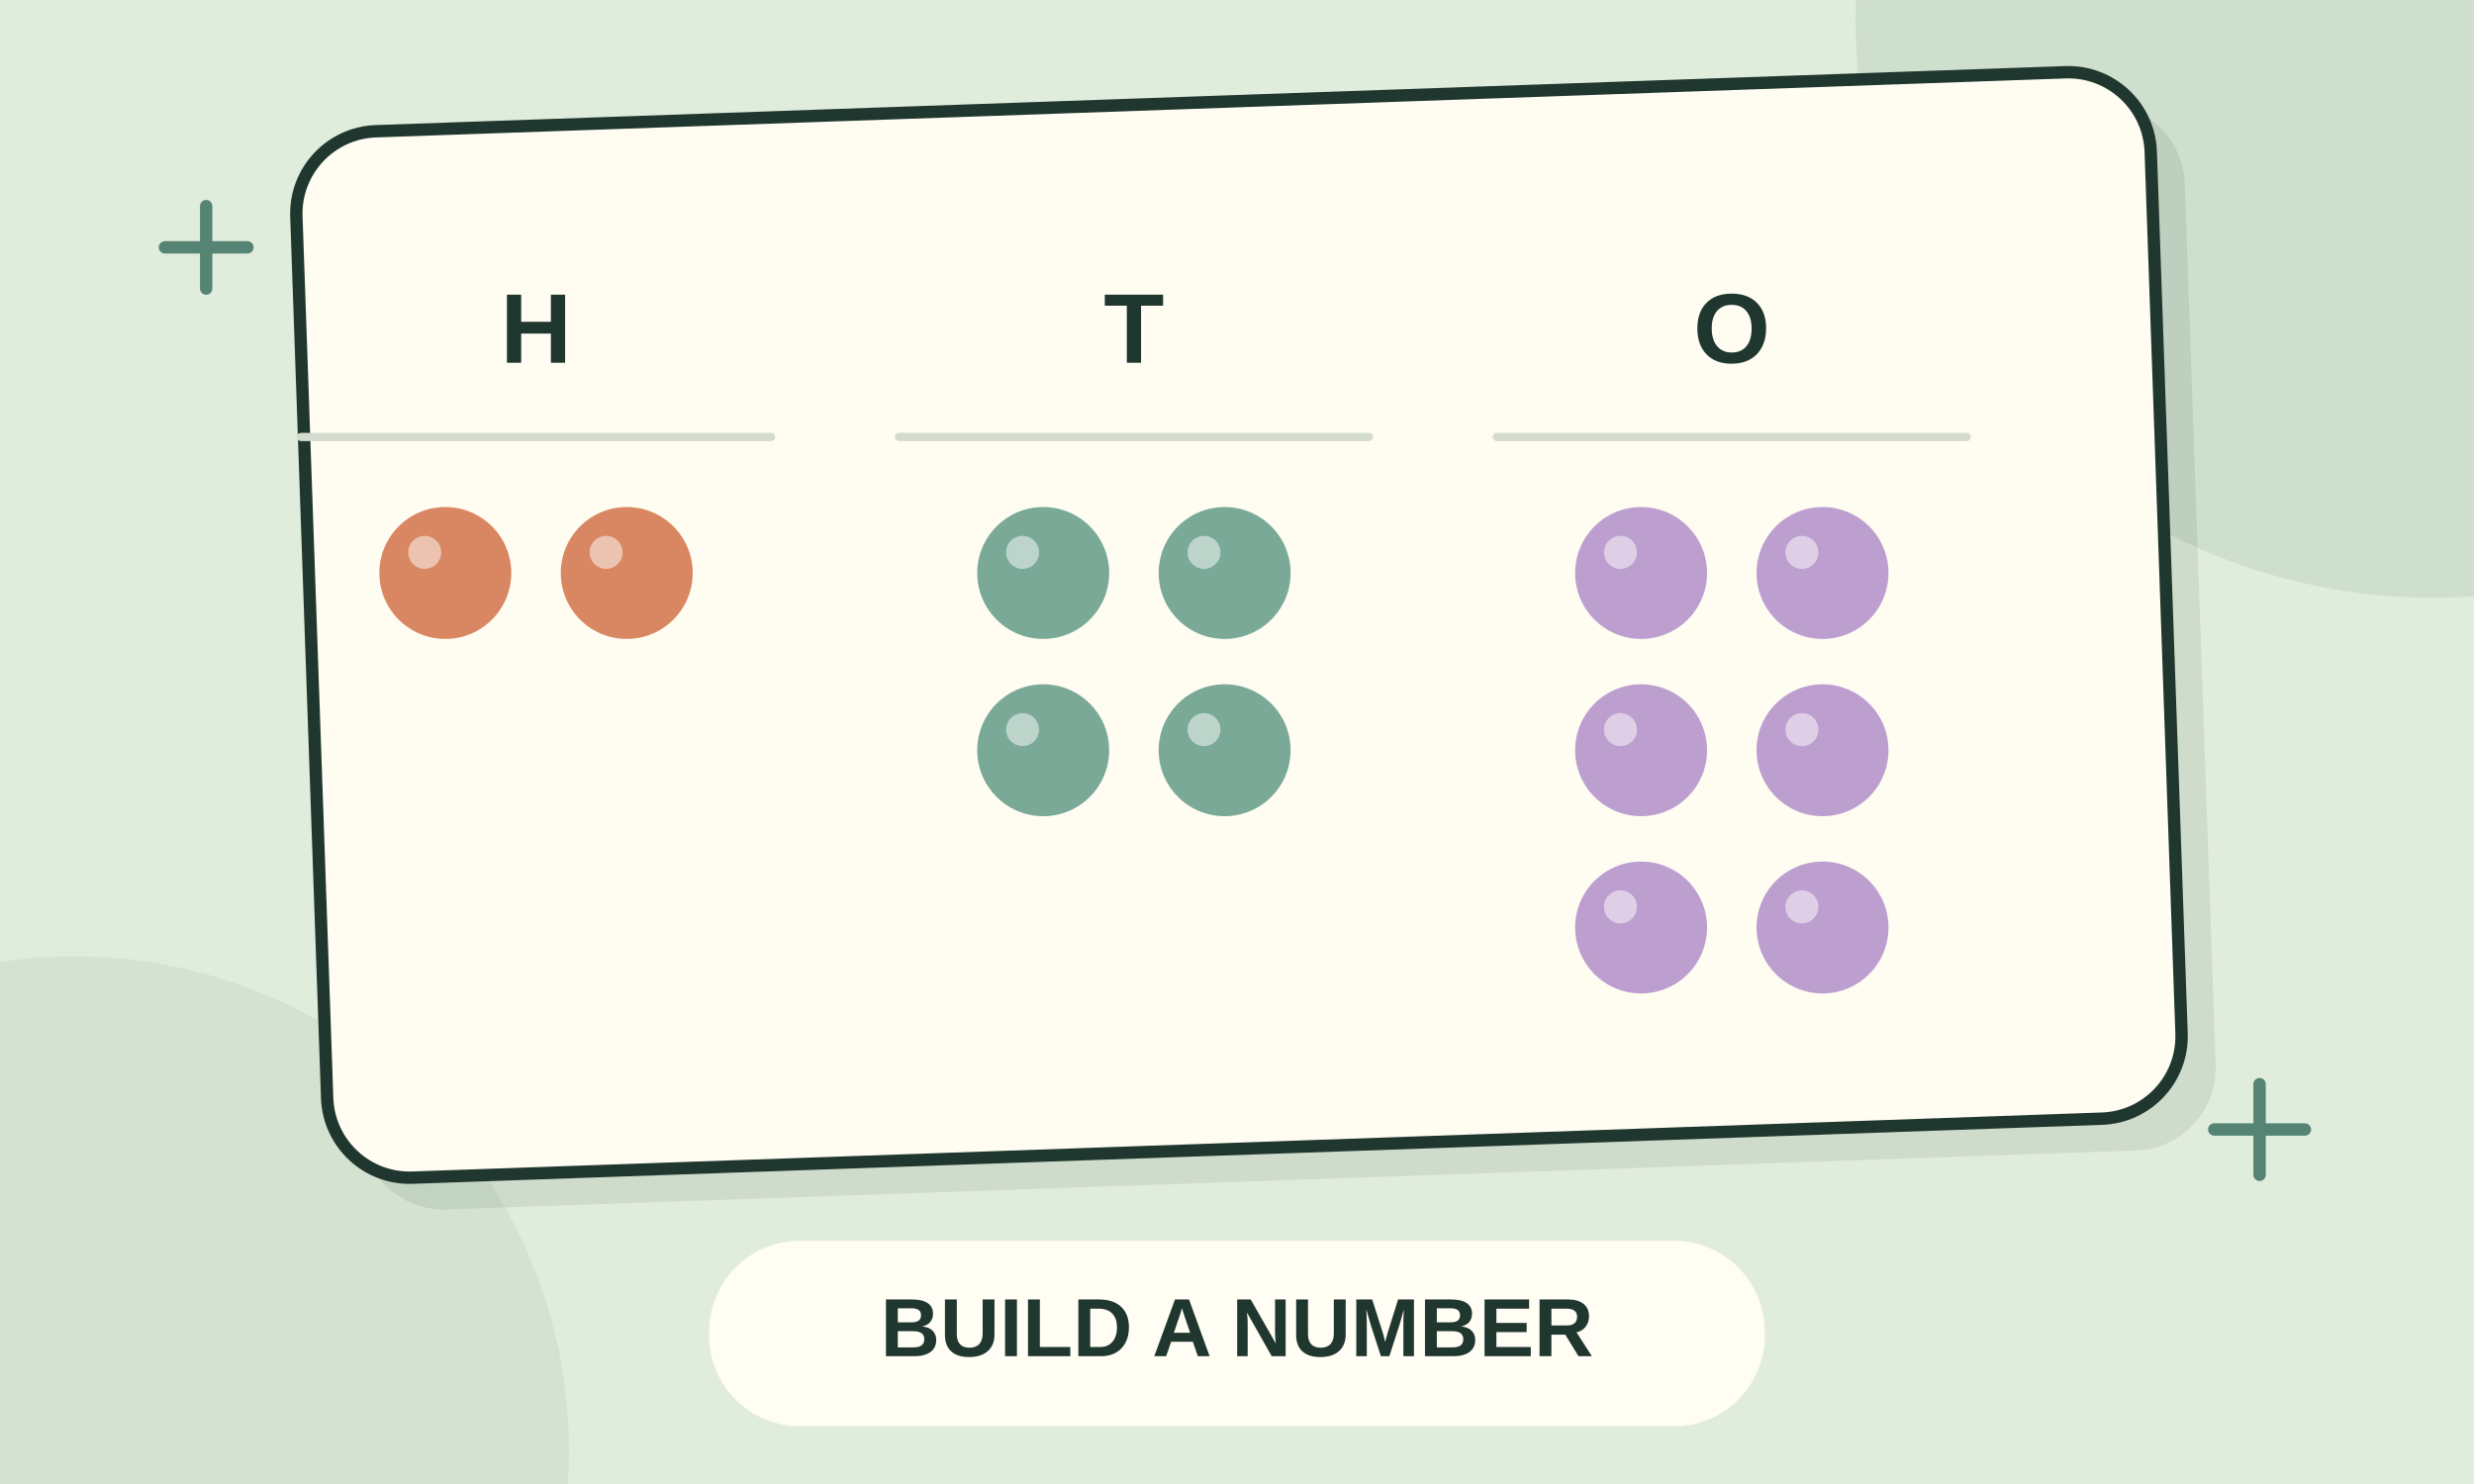
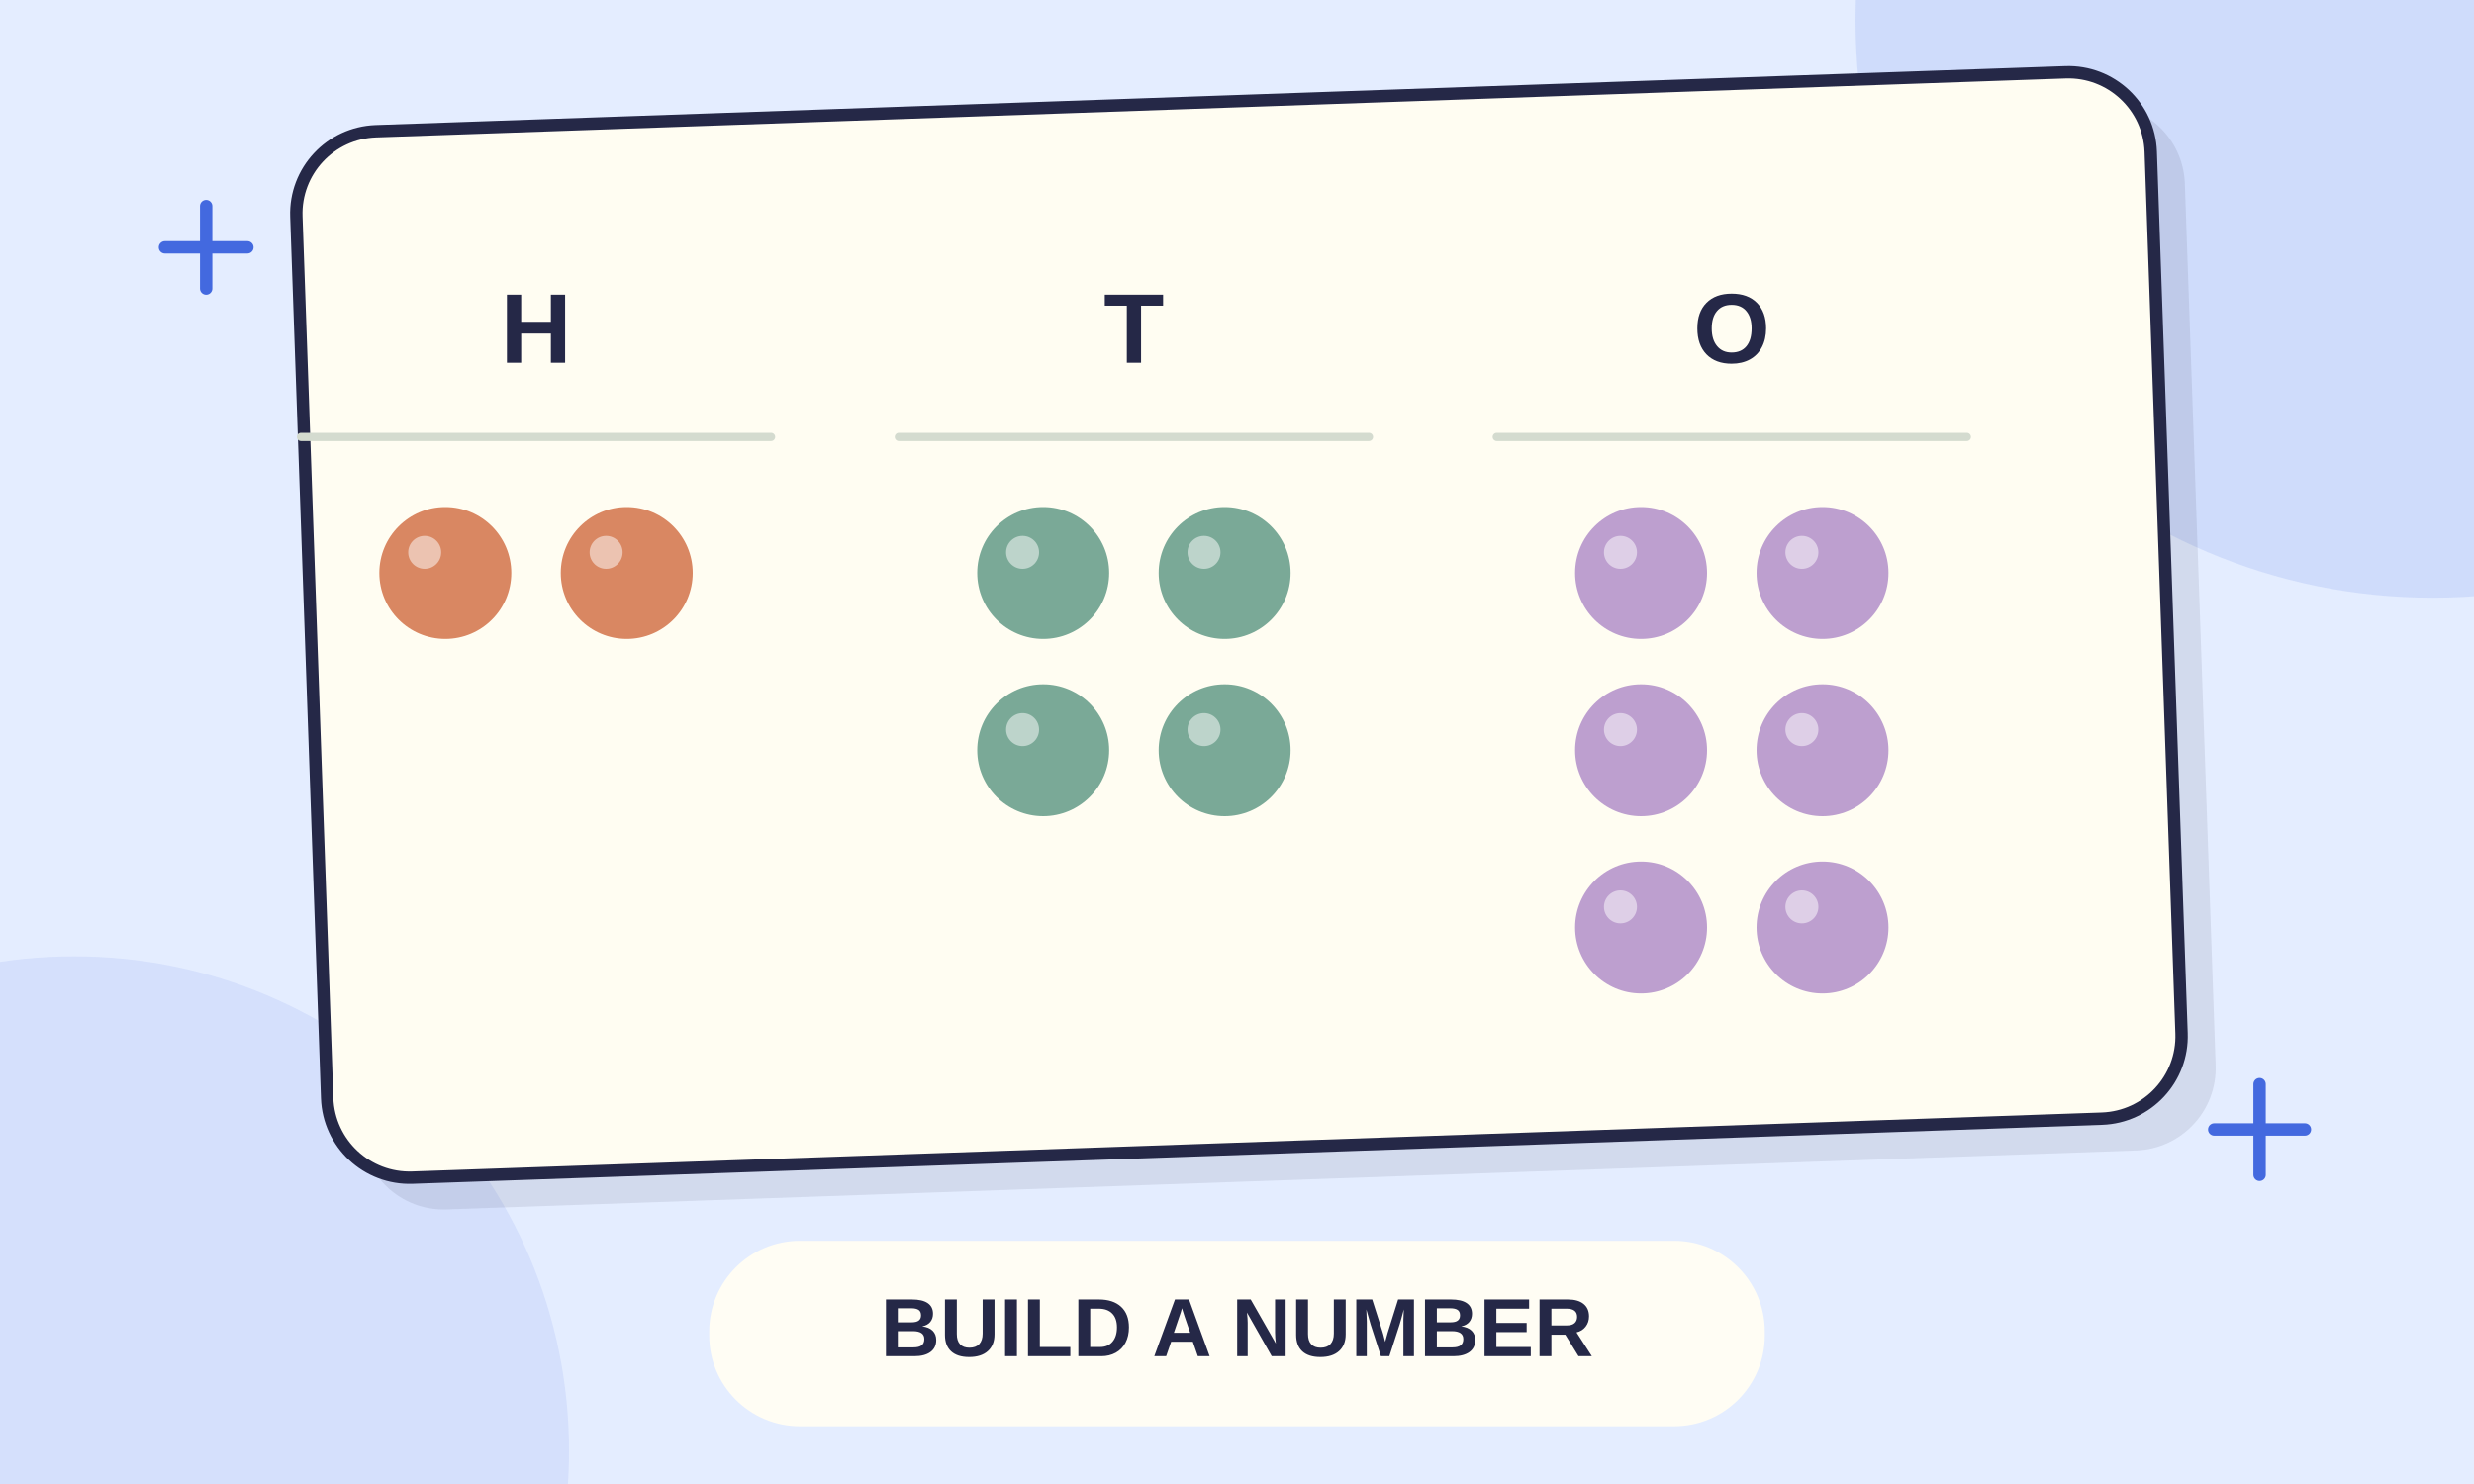
<svg xmlns="http://www.w3.org/2000/svg" width="600" height="360" viewBox="0 0 600 360">
-   <rect width="600" height="360" fill="#e1eddc" />
-   <circle cx="590" cy="5" r="140" fill="#56847420" stroke="none" stroke-width="2" />
-   <circle cx="18" cy="352" r="120" fill="#56847418" stroke="none" stroke-width="2" />
-   <path d="M40 60h20m-10-10v20 M537 274h22m-11-11v22" fill="none" stroke="#568474" stroke-width="3" stroke-linecap="round" stroke-linejoin="round" />
+   <rect width="600" height="360" fill="#e4edff" />
+   <circle cx="590" cy="5" r="140" fill="#4369df20" stroke="none" stroke-width="2" />
+   <circle cx="18" cy="352" r="120" fill="#4369df18" stroke="none" stroke-width="2" />
+   <path d="M40 60h20m-10-10v20 M537 274h22m-11-11v22" fill="none" stroke="#4369df" stroke-width="3" stroke-linecap="round" stroke-linejoin="round" />
  <g transform="translate(0 0) rotate(-2)">
-     <rect x="78" y="43" width="450" height="254" rx="20" fill="#20372f18" stroke="none" stroke-width="2" />
-     <rect x="70" y="35" width="450" height="254" rx="20" fill="#fffdf2" stroke="#20372f" stroke-width="3" />
+     <rect x="78" y="43" width="450" height="254" rx="20" fill="#25284718" stroke="none" stroke-width="2" />
+     <rect x="70" y="35" width="450" height="254" rx="20" fill="#fffdf2" stroke="#252847" stroke-width="3" />
  </g>
-   <text x="130" y="88" text-anchor="middle" font-family="Arial, sans-serif" font-size="24" font-weight="800" fill="#20372f">H</text>
+   <text x="130" y="88" text-anchor="middle" font-family="Arial, sans-serif" font-size="24" font-weight="800" fill="#252847">H</text>
  <path d="M73 106h114" fill="none" stroke="#d4dbcf" stroke-width="2" stroke-linecap="round" stroke-linejoin="round" />
  <circle cx="108" cy="139" r="16" fill="#d98762" stroke="none" stroke-width="2" />
  <circle cx="103" cy="134" r="4" fill="#ffffff80" stroke="none" stroke-width="2" />
  <circle cx="152" cy="139" r="16" fill="#d98762" stroke="none" stroke-width="2" />
  <circle cx="147" cy="134" r="4" fill="#ffffff80" stroke="none" stroke-width="2" />
-   <text x="275" y="88" text-anchor="middle" font-family="Arial, sans-serif" font-size="24" font-weight="800" fill="#20372f">T</text>
+   <text x="275" y="88" text-anchor="middle" font-family="Arial, sans-serif" font-size="24" font-weight="800" fill="#252847">T</text>
  <path d="M218 106h114" fill="none" stroke="#d4dbcf" stroke-width="2" stroke-linecap="round" stroke-linejoin="round" />
  <circle cx="253" cy="139" r="16" fill="#7aa997" stroke="none" stroke-width="2" />
  <circle cx="248" cy="134" r="4" fill="#ffffff80" stroke="none" stroke-width="2" />
  <circle cx="297" cy="139" r="16" fill="#7aa997" stroke="none" stroke-width="2" />
  <circle cx="292" cy="134" r="4" fill="#ffffff80" stroke="none" stroke-width="2" />
  <circle cx="253" cy="182" r="16" fill="#7aa997" stroke="none" stroke-width="2" />
  <circle cx="248" cy="177" r="4" fill="#ffffff80" stroke="none" stroke-width="2" />
  <circle cx="297" cy="182" r="16" fill="#7aa997" stroke="none" stroke-width="2" />
  <circle cx="292" cy="177" r="4" fill="#ffffff80" stroke="none" stroke-width="2" />
-   <text x="420" y="88" text-anchor="middle" font-family="Arial, sans-serif" font-size="24" font-weight="800" fill="#20372f">O</text>
+   <text x="420" y="88" text-anchor="middle" font-family="Arial, sans-serif" font-size="24" font-weight="800" fill="#252847">O</text>
  <path d="M363 106h114" fill="none" stroke="#d4dbcf" stroke-width="2" stroke-linecap="round" stroke-linejoin="round" />
  <circle cx="398" cy="139" r="16" fill="#bd9fcf" stroke="none" stroke-width="2" />
  <circle cx="393" cy="134" r="4" fill="#ffffff80" stroke="none" stroke-width="2" />
  <circle cx="442" cy="139" r="16" fill="#bd9fcf" stroke="none" stroke-width="2" />
  <circle cx="437" cy="134" r="4" fill="#ffffff80" stroke="none" stroke-width="2" />
  <circle cx="398" cy="182" r="16" fill="#bd9fcf" stroke="none" stroke-width="2" />
  <circle cx="393" cy="177" r="4" fill="#ffffff80" stroke="none" stroke-width="2" />
  <circle cx="442" cy="182" r="16" fill="#bd9fcf" stroke="none" stroke-width="2" />
  <circle cx="437" cy="177" r="4" fill="#ffffff80" stroke="none" stroke-width="2" />
  <circle cx="398" cy="225" r="16" fill="#bd9fcf" stroke="none" stroke-width="2" />
  <circle cx="393" cy="220" r="4" fill="#ffffff80" stroke="none" stroke-width="2" />
  <circle cx="442" cy="225" r="16" fill="#bd9fcf" stroke="none" stroke-width="2" />
  <circle cx="437" cy="220" r="4" fill="#ffffff80" stroke="none" stroke-width="2" />
  <rect x="172.0" y="301" width="256" height="45" rx="22" fill="#fffdf4" stroke="none" stroke-width="2" />
-   <text x="300" y="329" text-anchor="middle" font-family="Arial, sans-serif" font-size="20" font-weight="800" fill="#20372f">BUILD A NUMBER</text>
+   <text x="300" y="329" text-anchor="middle" font-family="Arial, sans-serif" font-size="20" font-weight="800" fill="#252847">BUILD A NUMBER</text>
</svg>
